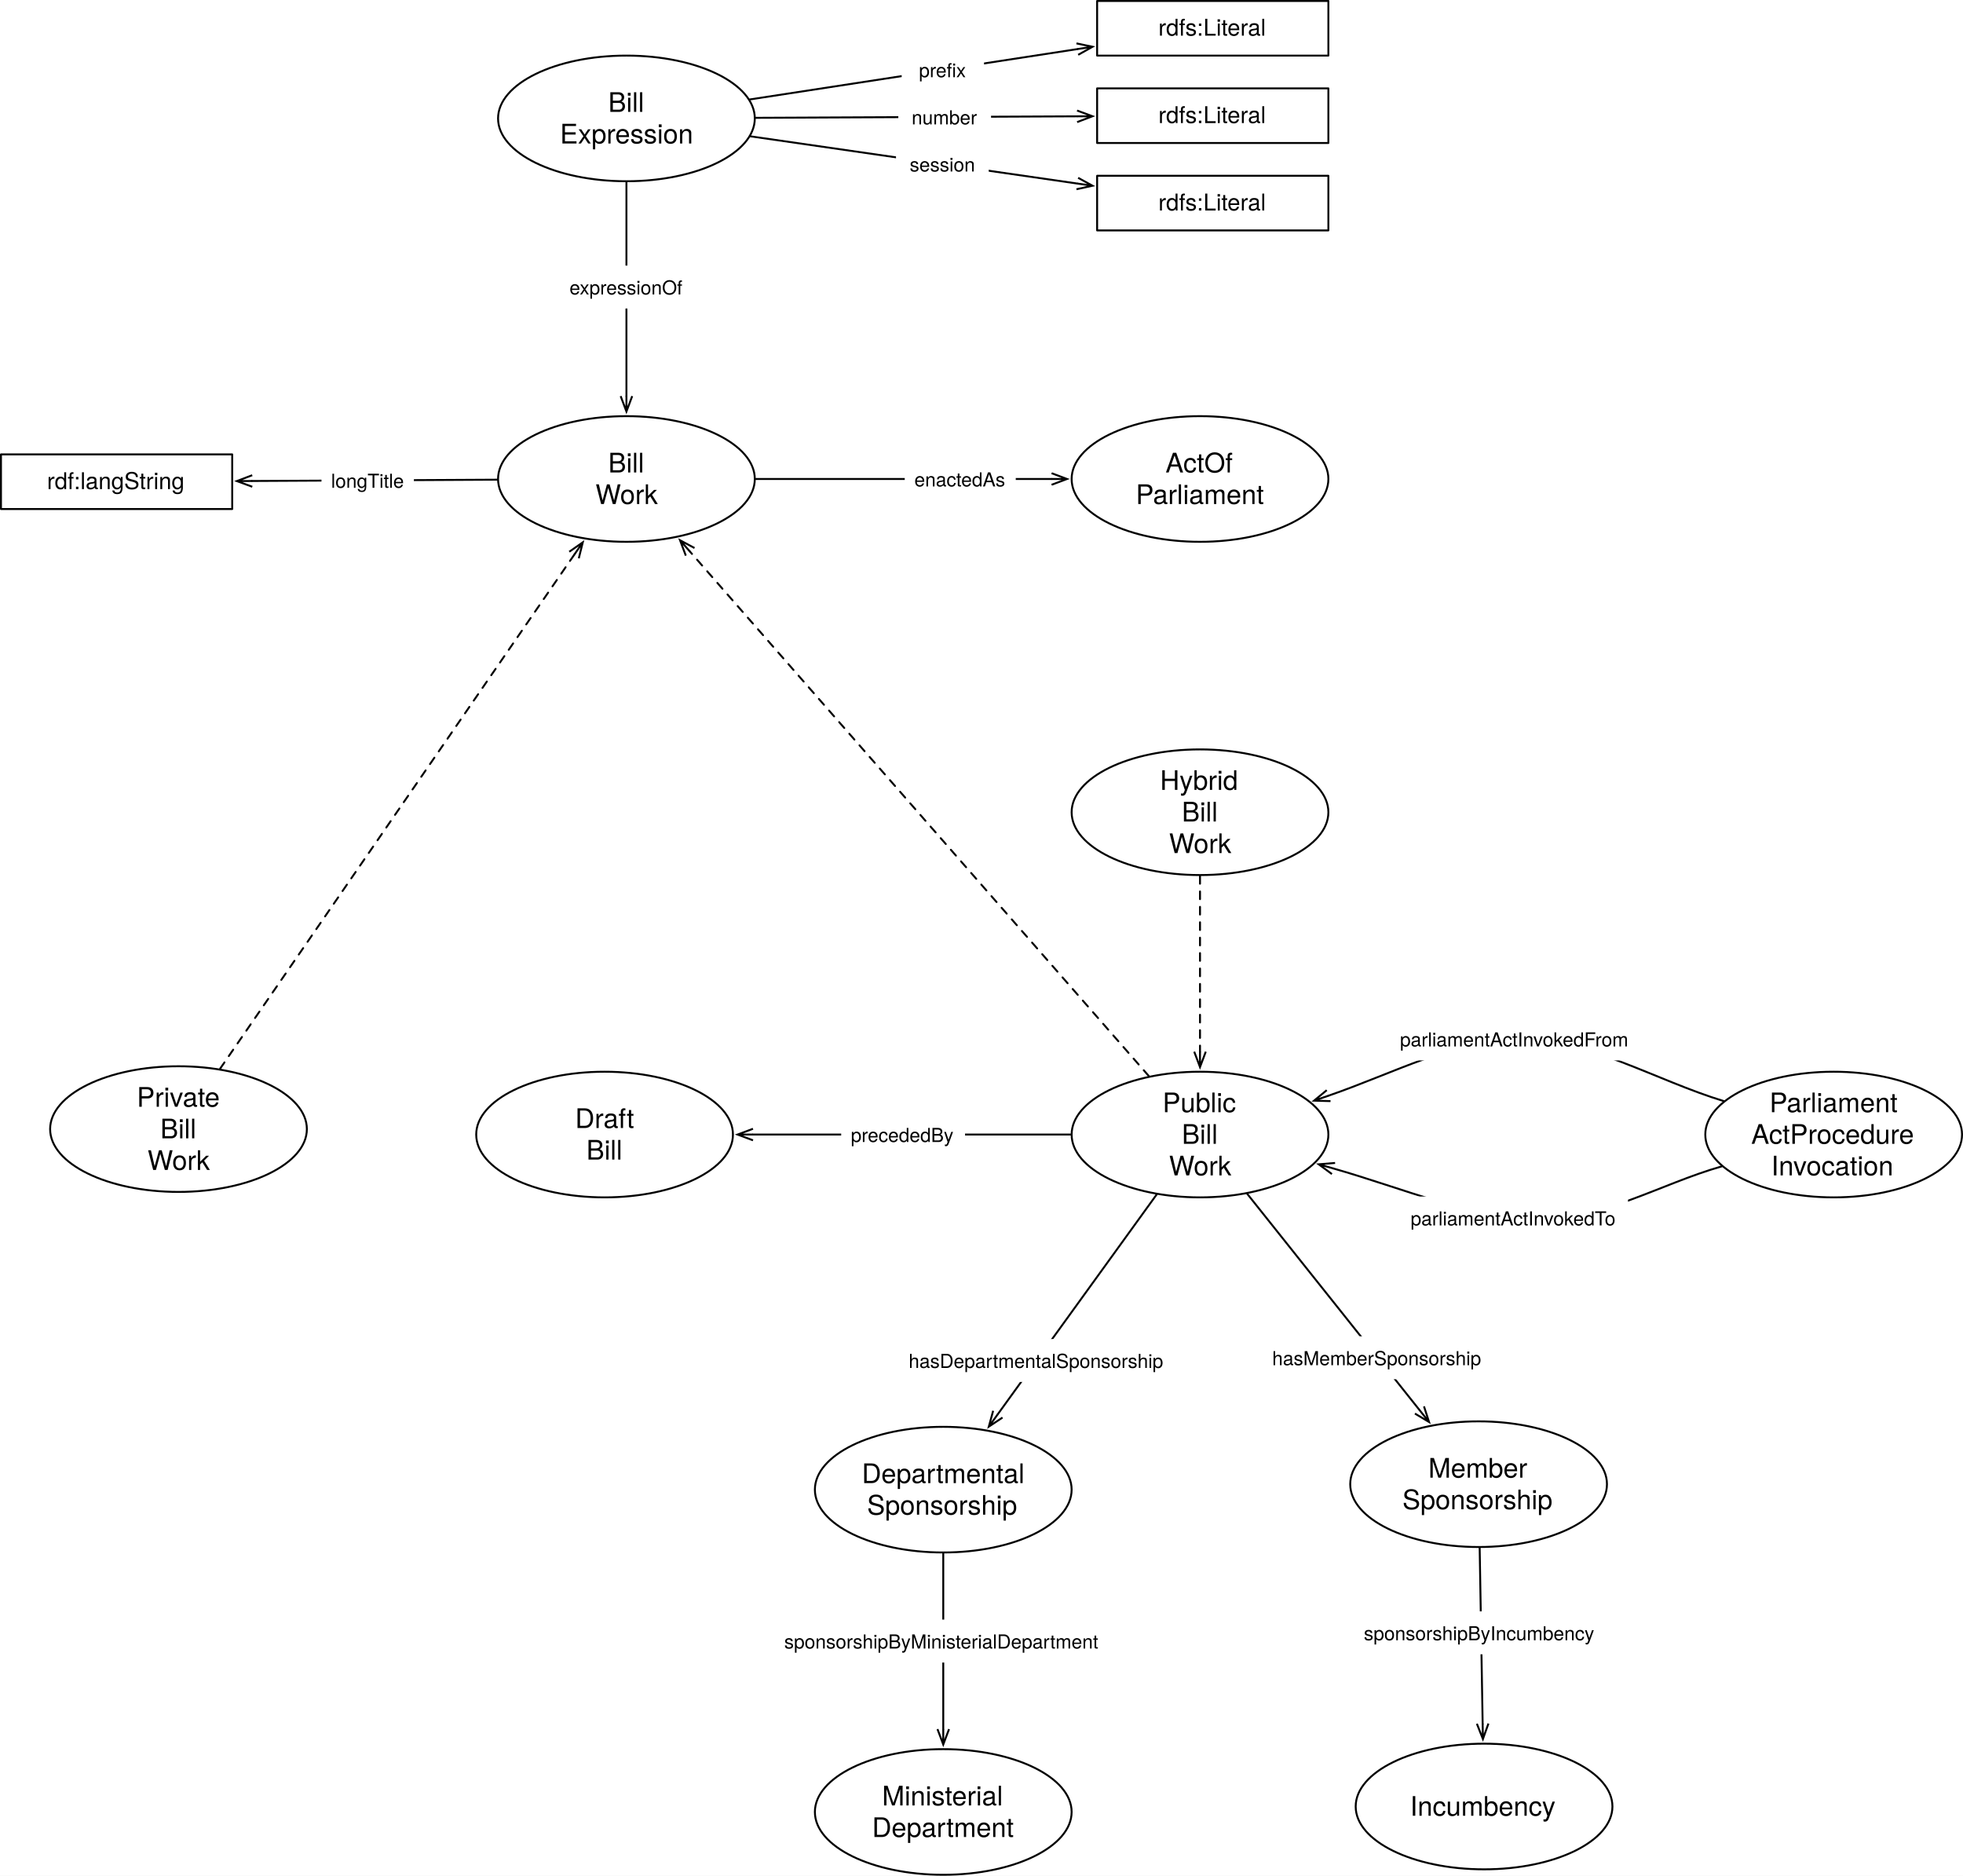
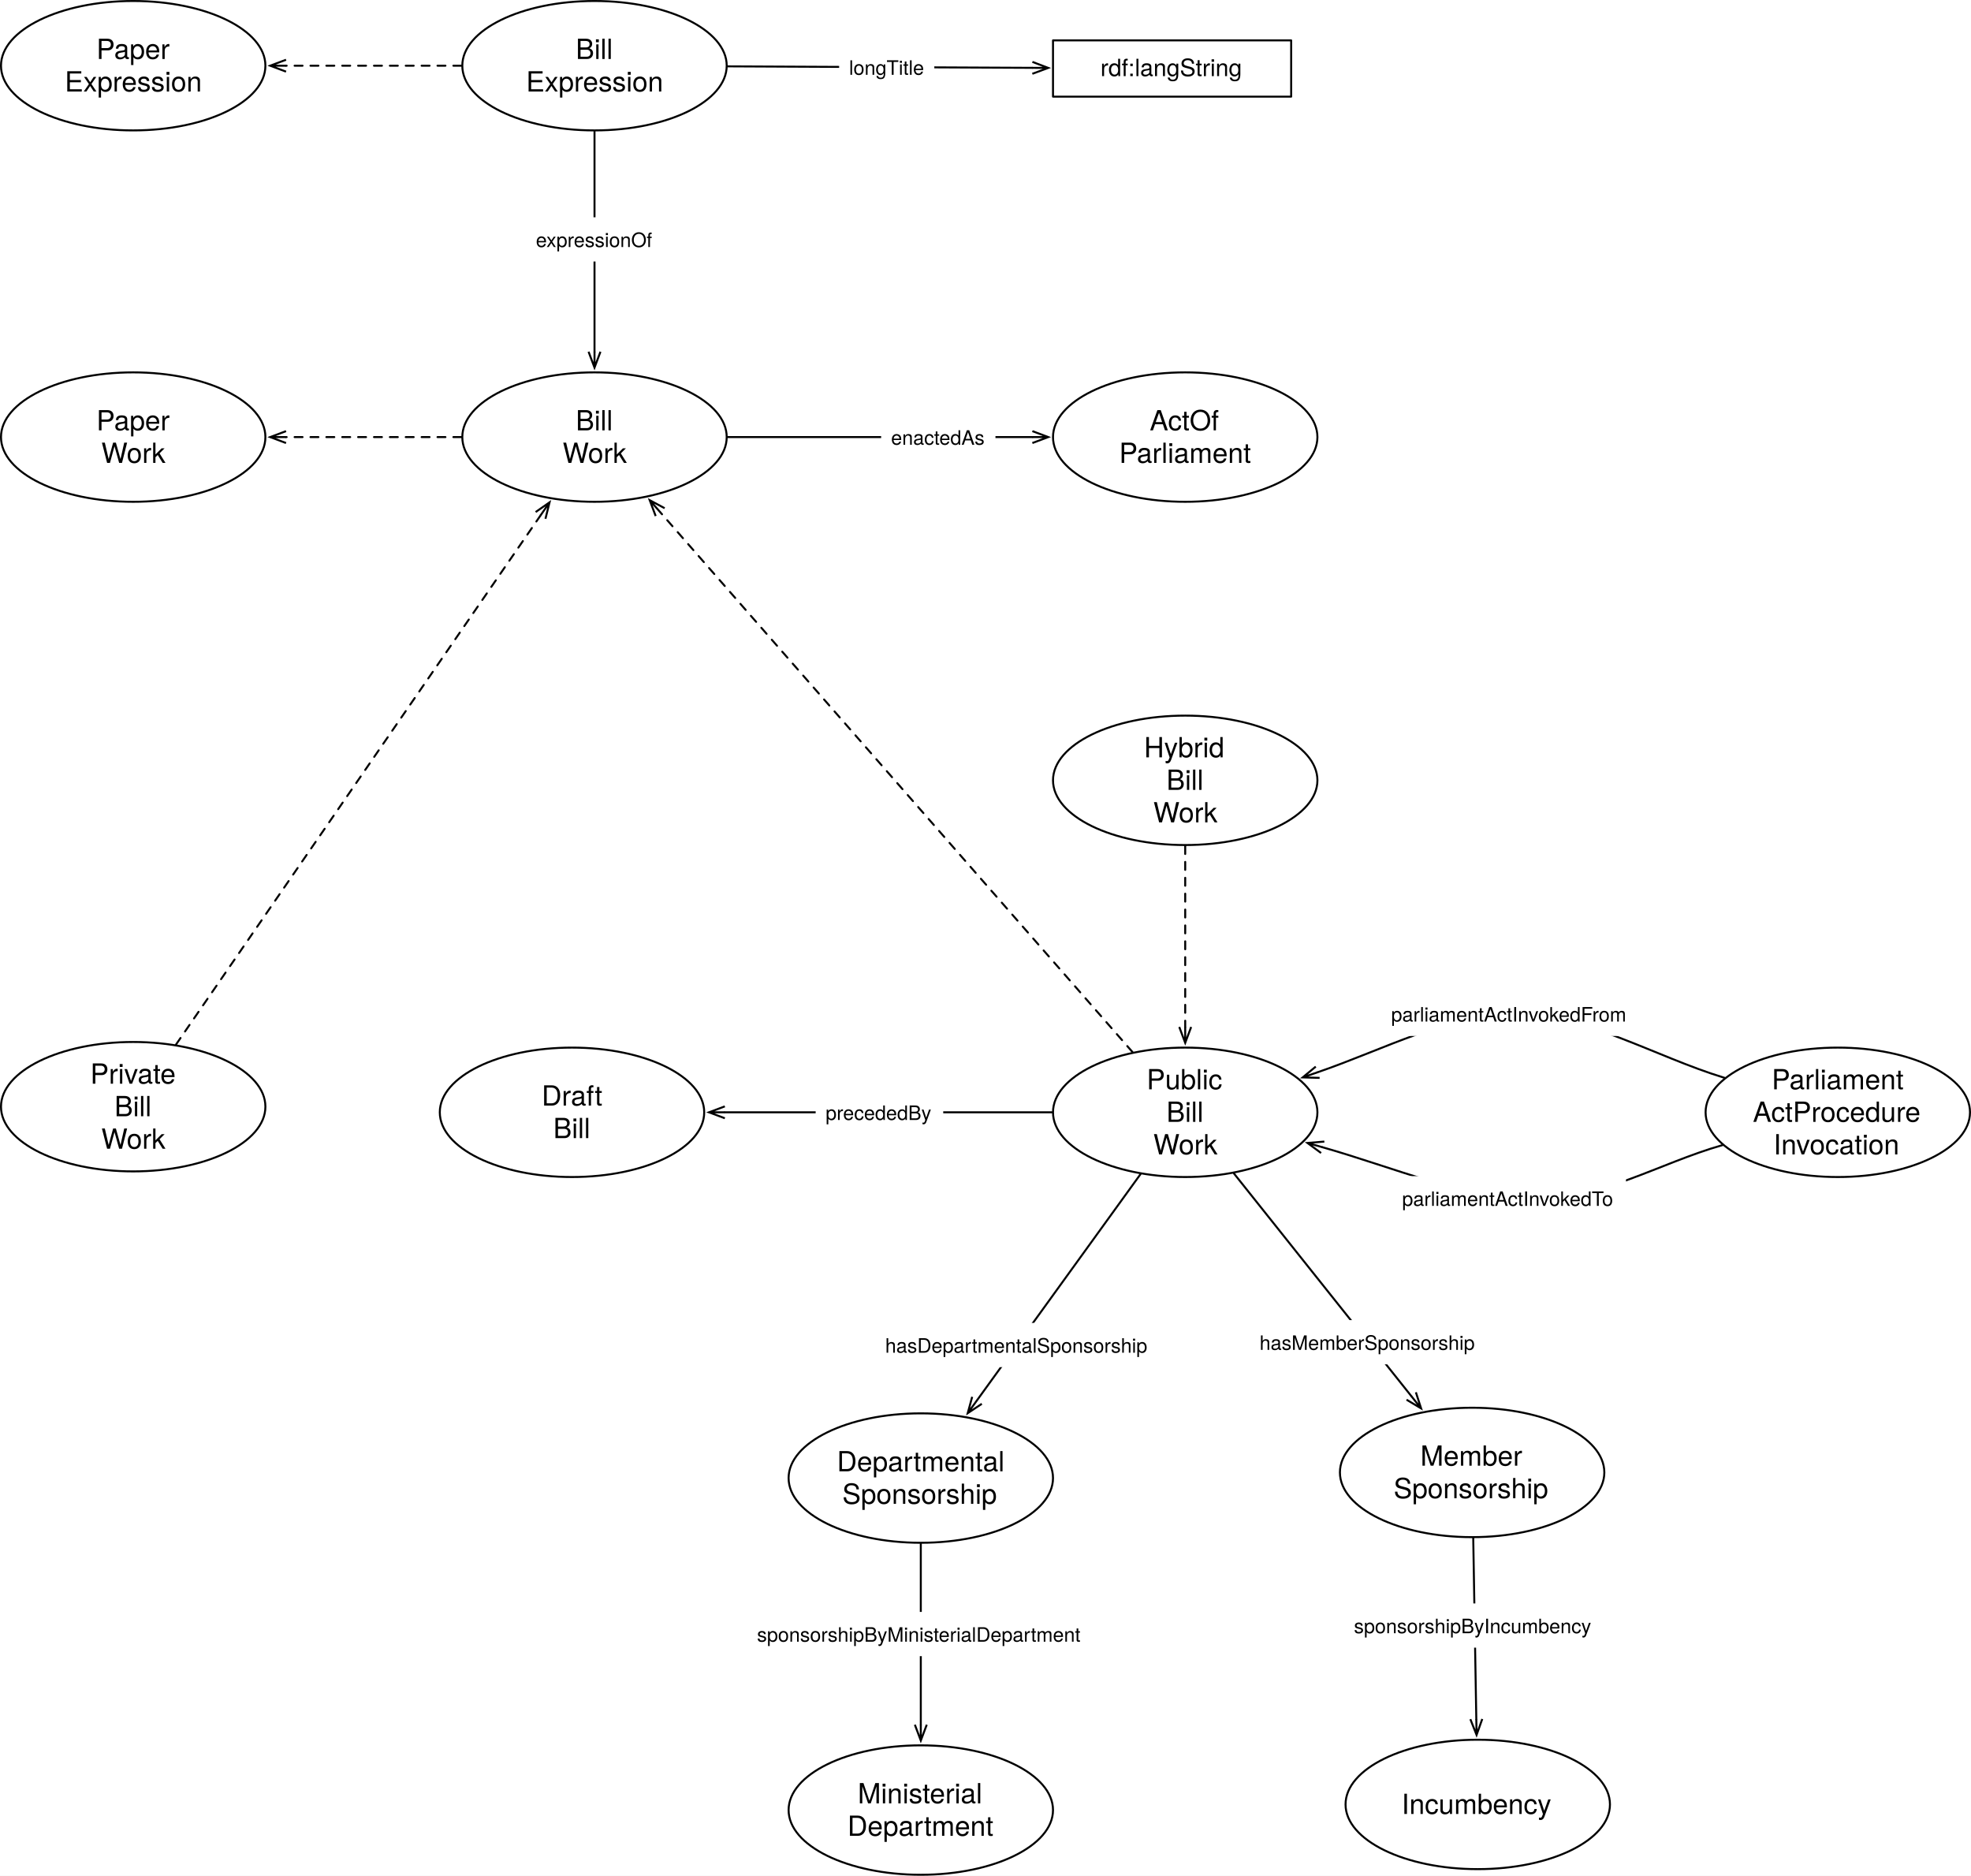
- <svg xmlns="http://www.w3.org/2000/svg" version="1.1" viewBox="385.012 44.854 1018.638 973.284" width="1018.638" height="973.284">
+ <svg xmlns="http://www.w3.org/2000/svg" version="1.1" viewBox="410.524 73.201 993.126 944.937" width="993.126" height="944.937">
  <defs>
    <marker orient="auto" overflow="visible" markerUnits="strokeWidth" id="StickArrow_Marker" stroke-linejoin="miter" stroke-miterlimit="10" viewBox="-1 -4 10 8" markerWidth="10" markerHeight="8" color="black">
      <g>
        <path d="M 8 0 L 0 0 M 0 -3 L 8 0 L 0 3" fill="none" stroke="currentColor" stroke-width="1" />
      </g>
    </marker>
  </defs>
  <g id="Canvas_1" stroke="none" fill-opacity="1" stroke-opacity="1" stroke-dasharray="none" fill="none">
-     <rect fill="white" x="385.012" y="44.854" width="1018.638" height="973.284" />
+     <rect fill="white" x="410.524" y="73.201" width="993.126" height="944.937" />
    <g id="Canvas_1_Layer_1">
      <g id="Graphic_227">
        <ellipse cx="1007.716" cy="633.543" rx="66.614" ry="32.598" fill="white" />
        <ellipse cx="1007.716" cy="633.543" rx="66.614" ry="32.598" stroke="black" stroke-linecap="round" stroke-linejoin="round" stroke-width="1" />
        <text transform="translate(959.4252 608.9553)" fill="black">
          <tspan font-family="Helvetica Neue" font-size="14" fill="black" x="28.845" y="13">Public</tspan>
          <tspan font-family="Helvetica Neue" font-size="14" fill="black" x="38.834" y="29.392">Bill</tspan>
          <tspan font-family="Helvetica Neue" font-size="14" fill="black" x="32.226" y="45.784">Work</tspan>
        </text>
      </g>
      <g id="Graphic_230">
        <ellipse cx="1007.716" cy="293.386" rx="66.614" ry="32.598" fill="white" />
        <ellipse cx="1007.716" cy="293.386" rx="66.614" ry="32.598" stroke="black" stroke-linecap="round" stroke-linejoin="round" stroke-width="1" />
        <text transform="translate(959.4252 276.9938)" fill="black">
          <tspan font-family="Helvetica Neue" font-size="14" fill="black" x="30.399" y="13">ActOf</tspan>
          <tspan font-family="Helvetica Neue" font-size="14" fill="black" x="14.971" y="29.392">Parliament</tspan>
        </text>
      </g>
      <g id="Graphic_238">
        <ellipse cx="874.488" cy="985.039" rx="66.614" ry="32.598" fill="white" />
        <ellipse cx="874.488" cy="985.039" rx="66.614" ry="32.598" stroke="black" stroke-linecap="round" stroke-linejoin="round" stroke-width="1" />
        <text transform="translate(826.1968 968.6474)" fill="black">
          <tspan font-family="Helvetica Neue" font-size="14" fill="black" x="16.532" y="13">Ministerial</tspan>
          <tspan font-family="Helvetica Neue" font-size="14" fill="black" x="11.331" y="29.392">Department</tspan>
        </text>
      </g>
      <g id="Line_239">
        <line x1="985.197" y1="664.687" x2="902.808" y2="778.629" marker-end="url(#StickArrow_Marker)" stroke="black" stroke-linecap="round" stroke-linejoin="round" stroke-width="1" />
      </g>
      <g id="Graphic_240">
        <rect x="851.544" y="739.635" width="142.81" height="22.28" fill="white" />
        <text transform="translate(856.5436 744.6355)" fill="black">
          <tspan font-family="Helvetica Neue" font-size="10" fill="black" x="6536993e-19" y="10">hasDepartmentalSponsorship</tspan>
        </text>
      </g>
      <g id="Graphic_244">
        <ellipse cx="1152.284" cy="814.961" rx="66.614" ry="32.598" fill="white" />
        <ellipse cx="1152.284" cy="814.961" rx="66.614" ry="32.598" stroke="black" stroke-linecap="round" stroke-linejoin="round" stroke-width="1" />
        <text transform="translate(1103.992 798.5686)" fill="black">
          <tspan font-family="Helvetica Neue" font-size="14" fill="black" x="22.223" y="13">Member</tspan>
          <tspan font-family="Helvetica Neue" font-size="14" fill="black" x="8.748" y="29.392">Sponsorship</tspan>
        </text>
      </g>
      <g id="Graphic_245">
        <ellipse cx="1155.118" cy="982.205" rx="66.614" ry="32.598" fill="white" />
        <ellipse cx="1155.118" cy="982.205" rx="66.614" ry="32.598" stroke="black" stroke-linecap="round" stroke-linejoin="round" stroke-width="1" />
        <text transform="translate(1106.827 974.0087)" fill="black">
          <tspan font-family="Helvetica Neue" font-size="14" fill="black" x="9.903" y="13">Incumbency</tspan>
        </text>
      </g>
      <g id="Line_248">
        <line x1="1032.236" y1="664.313" x2="1121.594" y2="776.449" marker-end="url(#StickArrow_Marker)" stroke="black" stroke-linecap="round" stroke-linejoin="round" stroke-width="1" />
      </g>
      <g id="Graphic_249">
        <rect x="1040.18" y="738.222" width="119.66" height="22.28" fill="white" />
        <text transform="translate(1045.18 743.2222)" fill="black">
          <tspan font-family="Helvetica Neue" font-size="10" fill="black" x="0" y="10">hasMemberSponsorship</tspan>
        </text>
      </g>
      <g id="Line_252">
        <line x1="1152.844" y1="848.058" x2="1154.389" y2="939.209" marker-end="url(#StickArrow_Marker)" stroke="black" stroke-linecap="round" stroke-linejoin="round" stroke-width="1" />
      </g>
      <g id="Graphic_253">
        <rect x="1087.741" y="880.952" width="131.7" height="22.28" fill="white" />
        <text transform="translate(1092.741 885.9518)" fill="black">
          <tspan font-family="Helvetica Neue" font-size="10" fill="black" x="35527137e-20" y="10">sponsorshipByIncumbency</tspan>
        </text>
      </g>
      <g id="Graphic_266">
        <ellipse cx="698.74" cy="633.543" rx="66.614" ry="32.598" fill="white" />
        <ellipse cx="698.74" cy="633.543" rx="66.614" ry="32.598" stroke="black" stroke-linecap="round" stroke-linejoin="round" stroke-width="1" />
        <text transform="translate(650.4488 617.1513)" fill="black">
          <tspan font-family="Helvetica Neue" font-size="14" fill="black" x="32.996" y="13">Draft</tspan>
          <tspan font-family="Helvetica Neue" font-size="14" fill="black" x="38.834" y="29.392">Bill</tspan>
        </text>
      </g>
      <g id="Line_268">
        <line x1="940.602" y1="633.543" x2="775.754" y2="633.543" marker-end="url(#StickArrow_Marker)" stroke="black" stroke-linecap="round" stroke-linejoin="round" stroke-width="1" />
      </g>
      <g id="Graphic_267">
        <rect x="821.514" y="622.403" width="64.27" height="22.28" fill="white" />
        <text transform="translate(826.5135 627.4033)" fill="black">
          <tspan font-family="Helvetica Neue" font-size="10" fill="black" x="21671553e-20" y="10">precededBy</tspan>
        </text>
      </g>
      <g id="Line_271">
        <line x1="777.193" y1="293.386" x2="930.702" y2="293.386" marker-end="url(#StickArrow_Marker)" stroke="black" stroke-linecap="round" stroke-linejoin="round" stroke-width="1" />
      </g>
      <g id="Graphic_270">
        <rect x="854.503" y="282.246" width="57.6" height="22.28" fill="white" />
        <text transform="translate(859.5033 287.2458)" fill="black">
          <tspan font-family="Helvetica Neue" font-size="10" fill="black" x="0" y="10">enactedAs</tspan>
        </text>
      </g>
      <g id="Graphic_272">
        <ellipse cx="874.488" cy="817.795" rx="66.614" ry="32.598" fill="white" />
        <ellipse cx="874.488" cy="817.795" rx="66.614" ry="32.598" stroke="black" stroke-linecap="round" stroke-linejoin="round" stroke-width="1" />
        <text transform="translate(826.1968 801.4033)" fill="black">
          <tspan font-family="Helvetica Neue" font-size="14" fill="black" x="6.018" y="13">Departmental</tspan>
          <tspan font-family="Helvetica Neue" font-size="14" fill="black" x="8.748" y="29.392">Sponsorship</tspan>
        </text>
      </g>
      <g id="Line_274">
        <line x1="874.488" y1="850.894" x2="874.488" y2="942.041" marker-end="url(#StickArrow_Marker)" stroke="black" stroke-linecap="round" stroke-linejoin="round" stroke-width="1" />
      </g>
      <g id="Graphic_273">
        <rect x="786.973" y="885.225" width="175.03" height="22.28" fill="white" />
        <text transform="translate(791.9732 890.2245)" fill="black">
          <tspan font-family="Helvetica Neue" font-size="10" fill="black" x="0" y="10">sponsorshipByMinisterialDepartment</tspan>
        </text>
      </g>
      <g id="Graphic_289">
        <ellipse cx="1336.535" cy="633.543" rx="66.614" ry="32.598" fill="white" />
        <ellipse cx="1336.535" cy="633.543" rx="66.614" ry="32.598" stroke="black" stroke-linecap="round" stroke-linejoin="round" stroke-width="1" />
        <text transform="translate(1288.244 608.9553)" fill="black">
          <tspan font-family="Helvetica Neue" font-size="14" fill="black" x="14.971" y="13">Parliament</tspan>
          <tspan font-family="Helvetica Neue" font-size="14" fill="black" x="5.507" y="29.392">ActProcedure</tspan>
          <tspan font-family="Helvetica Neue" font-size="14" fill="black" x="15.881" y="45.784">Invocation</tspan>
        </text>
      </g>
      <g id="Line_291">
        <path d="M 1279.478 616.178 C 1244.17 605.432 1209.279 583.901 1173.543 583.937 C 1140.909 583.97 1107.552 601.99 1074.467 613.356" marker-end="url(#StickArrow_Marker)" stroke="black" stroke-linecap="round" stroke-linejoin="round" stroke-width="1" />
      </g>
      <g id="Graphic_290">
        <rect x="1106.487" y="572.816" width="130.59" height="22.28" fill="white" />
        <text transform="translate(1111.487 577.8161)" fill="black">
          <tspan font-family="Helvetica Neue" font-size="10" fill="black" x="7105427e-20" y="10">parliamentActInvokedFrom</tspan>
        </text>
      </g>
      <g id="Line_293">
        <path d="M 1278.446 650.064 C 1246.316 659.202 1217.212 677.725 1182.047 677.48 C 1149.798 677.256 1112.435 661.246 1076.998 651.167" marker-end="url(#StickArrow_Marker)" stroke="black" stroke-linecap="round" stroke-linejoin="round" stroke-width="1" />
      </g>
      <g id="Graphic_292">
        <rect x="1112" y="665.688" width="117.8" height="22.28" fill="white" />
        <text transform="translate(1117 670.6878)" fill="black">
          <tspan font-family="Helvetica Neue" font-size="10" fill="black" x="0" y="10">parliamentActInvokedTo</tspan>
        </text>
      </g>
      <g id="Graphic_294">
        <ellipse cx="710.079" cy="293.386" rx="66.614" ry="32.598" fill="white" />
        <ellipse cx="710.079" cy="293.386" rx="66.614" ry="32.598" stroke="black" stroke-linecap="round" stroke-linejoin="round" stroke-width="1" />
        <text transform="translate(661.7874 276.9938)" fill="black">
          <tspan font-family="Helvetica Neue" font-size="14" fill="black" x="38.834" y="13">Bill</tspan>
          <tspan font-family="Helvetica Neue" font-size="14" fill="black" x="32.226" y="29.392">Work</tspan>
        </text>
      </g>
      <g id="Line_296">
        <line x1="499.211" y1="599.401" x2="682.888" y2="332.846" marker-end="url(#StickArrow_Marker)" stroke="black" stroke-linecap="round" stroke-linejoin="round" stroke-dasharray="4.0,4.0" stroke-width="1" />
      </g>
      <g id="Graphic_297">
        <ellipse cx="477.638" cy="630.709" rx="66.614" ry="32.598" fill="white" />
        <ellipse cx="477.638" cy="630.709" rx="66.614" ry="32.598" stroke="black" stroke-linecap="round" stroke-linejoin="round" stroke-width="1" />
        <text transform="translate(429.3465 606.1207)" fill="black">
          <tspan font-family="Helvetica Neue" font-size="14" fill="black" x="26.647" y="13">Private</tspan>
          <tspan font-family="Helvetica Neue" font-size="14" fill="black" x="38.834" y="29.392">Bill</tspan>
          <tspan font-family="Helvetica Neue" font-size="14" fill="black" x="32.226" y="45.784">Work</tspan>
        </text>
      </g>
      <g id="Line_298">
        <line x1="981.159" y1="603.192" x2="743.155" y2="331.187" marker-end="url(#StickArrow_Marker)" stroke="black" stroke-linecap="round" stroke-linejoin="round" stroke-dasharray="4.0,4.0" stroke-width="1" />
      </g>
      <g id="Graphic_299">
        <ellipse cx="1007.716" cy="466.299" rx="66.614" ry="32.598" fill="white" />
        <ellipse cx="1007.716" cy="466.299" rx="66.614" ry="32.598" stroke="black" stroke-linecap="round" stroke-linejoin="round" stroke-width="1" />
        <text transform="translate(959.4252 441.7112)" fill="black">
          <tspan font-family="Helvetica Neue" font-size="14" fill="black" x="27.55" y="13">Hybrid</tspan>
          <tspan font-family="Helvetica Neue" font-size="14" fill="black" x="38.834" y="29.392">Bill</tspan>
          <tspan font-family="Helvetica Neue" font-size="14" fill="black" x="32.226" y="45.784">Work</tspan>
        </text>
      </g>
      <g id="Line_300">
        <line x1="1007.716" y1="499.398" x2="1007.716" y2="590.545" marker-end="url(#StickArrow_Marker)" stroke="black" stroke-linecap="round" stroke-linejoin="round" stroke-dasharray="4.0,4.0" stroke-width="1" />
      </g>
      <g id="Graphic_310">
        <ellipse cx="710.079" cy="106.299" rx="66.614" ry="32.598" fill="white" />
        <ellipse cx="710.079" cy="106.299" rx="66.614" ry="32.598" stroke="black" stroke-linecap="round" stroke-linejoin="round" stroke-width="1" />
        <text transform="translate(661.7874 89.90721)" fill="black">
          <tspan font-family="Helvetica Neue" font-size="14" fill="black" x="38.834" y="13">Bill</tspan>
          <tspan font-family="Helvetica Neue" font-size="14" fill="black" x="13.809" y="29.392">Expression</tspan>
        </text>
      </g>
      <g id="Line_312">
        <line x1="710.079" y1="139.398" x2="710.079" y2="250.387" marker-end="url(#StickArrow_Marker)" stroke="black" stroke-linecap="round" stroke-linejoin="round" stroke-width="1" />
      </g>
      <g id="Graphic_311">
        <rect x="675.539" y="182.657" width="69.08" height="22.28" fill="white" />
        <text transform="translate(680.5387 187.6575)" fill="black">
          <tspan font-family="Helvetica Neue" font-size="10" fill="black" x="8704149e-19" y="10">expressionOf</tspan>
        </text>
      </g>
      <g id="Graphic_315">
-         <rect x="385.512" y="280.63" width="120" height="28.346" fill="white" />
-         <rect x="385.512" y="280.63" width="120" height="28.346" stroke="black" stroke-linecap="round" stroke-linejoin="round" stroke-width="1" />
-         <text transform="translate(390.5118 287.6352)" fill="black">
+         <rect x="941.102" y="93.543" width="120" height="28.346" fill="white" />
+         <rect x="941.102" y="93.543" width="120" height="28.346" stroke="black" stroke-linecap="round" stroke-linejoin="round" stroke-width="1" />
+         <text transform="translate(946.1024 100.5485)" fill="black">
          <tspan font-family="Helvetica Neue" font-size="12" fill="black" x="18.886" y="11">rdf:langString</tspan>
        </text>
      </g>
      <g id="Line_314">
-         <line x1="642.968" y1="293.745" x2="515.912" y2="294.426" marker-end="url(#StickArrow_Marker)" stroke="black" stroke-linecap="round" stroke-linejoin="round" stroke-width="1" />
+         <line x1="777.19" y1="106.626" x2="930.702" y2="107.374" marker-end="url(#StickArrow_Marker)" stroke="black" stroke-linecap="round" stroke-linejoin="round" stroke-width="1" />
      </g>
      <g id="Graphic_313">
-         <rect x="551.832" y="282.965" width="47.96" height="22.28" fill="white" />
-         <text transform="translate(556.8316 287.9651)" fill="black">
+         <rect x="833.339" y="95.876" width="47.96" height="22.28" fill="white" />
+         <text transform="translate(838.3393 100.8763)" fill="black">
          <tspan font-family="Helvetica Neue" font-size="10" fill="black" x="0" y="10">longTitle</tspan>
        </text>
      </g>
-       <g id="Graphic_318">
-         <rect x="954.331" y="45.354" width="120" height="28.346" fill="white" />
-         <rect x="954.331" y="45.354" width="120" height="28.346" stroke="black" stroke-linecap="round" stroke-linejoin="round" stroke-width="1" />
-         <text transform="translate(959.3307 52.35956)" fill="black">
-           <tspan font-family="Helvetica Neue" font-size="12" fill="black" x="26.776" y="11">rdfs:Literal</tspan>
-         </text>
-       </g>
-       <g id="Line_317">
-         <line x1="774.138" y1="96.452" x2="944.052" y2="70.331" marker-end="url(#StickArrow_Marker)" stroke="black" stroke-linecap="round" stroke-linejoin="round" stroke-width="1" />
-       </g>
-       <g id="Graphic_316">
-         <rect x="852.913" y="69.918" width="42.728" height="22.28" fill="white" />
-         <text transform="translate(857.9125 74.91764)" fill="black">
-           <tspan font-family="Helvetica Neue" font-size="10" fill="black" x="3.959" y="10">prefix</tspan>
-         </text>
-       </g>
-       <g id="Graphic_319">
-         <rect x="954.331" y="90.709" width="120" height="28.346" fill="white" />
-         <rect x="954.331" y="90.709" width="120" height="28.346" stroke="black" stroke-linecap="round" stroke-linejoin="round" stroke-width="1" />
-         <text transform="translate(959.3307 97.71389)" fill="black">
-           <tspan font-family="Helvetica Neue" font-size="12" fill="black" x="26.776" y="11">rdfs:Literal</tspan>
-         </text>
-       </g>
-       <g id="Line_321">
-         <line x1="777.19" y1="105.987" x2="943.931" y2="105.21" marker-end="url(#StickArrow_Marker)" stroke="black" stroke-linecap="round" stroke-linejoin="round" stroke-width="1" />
-       </g>
-       <g id="Graphic_320">
-         <rect x="851.168" y="94.39" width="48.11" height="22.28" fill="white" />
-         <text transform="translate(856.1675 99.38991)" fill="black">
-           <tspan font-family="Helvetica Neue" font-size="10" fill="black" x="1.915" y="10">number</tspan>
-         </text>
-       </g>
-       <g id="Graphic_322">
-         <rect x="954.331" y="136.063" width="120" height="28.346" fill="white" />
-         <rect x="954.331" y="136.063" width="120" height="28.346" stroke="black" stroke-linecap="round" stroke-linejoin="round" stroke-width="1" />
-         <text transform="translate(959.3307 143.0682)" fill="black">
-           <tspan font-family="Helvetica Neue" font-size="12" fill="black" x="26.776" y="11">rdfs:Literal</tspan>
-         </text>
-       </g>
-       <g id="Line_324">
-         <line x1="774.476" y1="115.599" x2="944.038" y2="140.085" marker-end="url(#StickArrow_Marker)" stroke="black" stroke-linecap="round" stroke-linejoin="round" stroke-width="1" />
-       </g>
-       <g id="Graphic_323">
-         <rect x="849.963" y="118.834" width="48.11" height="22.28" fill="white" />
-         <text transform="translate(854.9626 123.8336)" fill="black">
-           <tspan font-family="Helvetica Neue" font-size="10" fill="black" x="2.11" y="10">session</tspan>
-         </text>
+       <g id="Graphic_325">
+         <ellipse cx="477.638" cy="106.299" rx="66.614" ry="32.598" fill="white" />
+         <ellipse cx="477.638" cy="106.299" rx="66.614" ry="32.598" stroke="black" stroke-linecap="round" stroke-linejoin="round" stroke-width="1" />
+         <text transform="translate(429.3465 89.90721)" fill="black">
+           <tspan font-family="Helvetica Neue" font-size="14" fill="black" x="29.755" y="13">Paper</tspan>
+           <tspan font-family="Helvetica Neue" font-size="14" fill="black" x="13.809" y="29.392">Expression</tspan>
+         </text>
+       </g>
+       <g id="Graphic_326">
+         <ellipse cx="477.638" cy="293.386" rx="66.614" ry="32.598" fill="white" />
+         <ellipse cx="477.638" cy="293.386" rx="66.614" ry="32.598" stroke="black" stroke-linecap="round" stroke-linejoin="round" stroke-width="1" />
+         <text transform="translate(429.3465 276.9938)" fill="black">
+           <tspan font-family="Helvetica Neue" font-size="14" fill="black" x="29.755" y="13">Paper</tspan>
+           <tspan font-family="Helvetica Neue" font-size="14" fill="black" x="32.226" y="29.392">Work</tspan>
+         </text>
+       </g>
+       <g id="Line_327">
+         <line x1="642.965" y1="293.386" x2="554.652" y2="293.386" marker-end="url(#StickArrow_Marker)" stroke="black" stroke-linecap="round" stroke-linejoin="round" stroke-dasharray="4.0,4.0" stroke-width="1" />
+       </g>
+       <g id="Line_328">
+         <line x1="642.965" y1="106.299" x2="554.652" y2="106.299" marker-end="url(#StickArrow_Marker)" stroke="black" stroke-linecap="round" stroke-linejoin="round" stroke-dasharray="4.0,4.0" stroke-width="1" />
      </g>
    </g>
  </g>
</svg>
